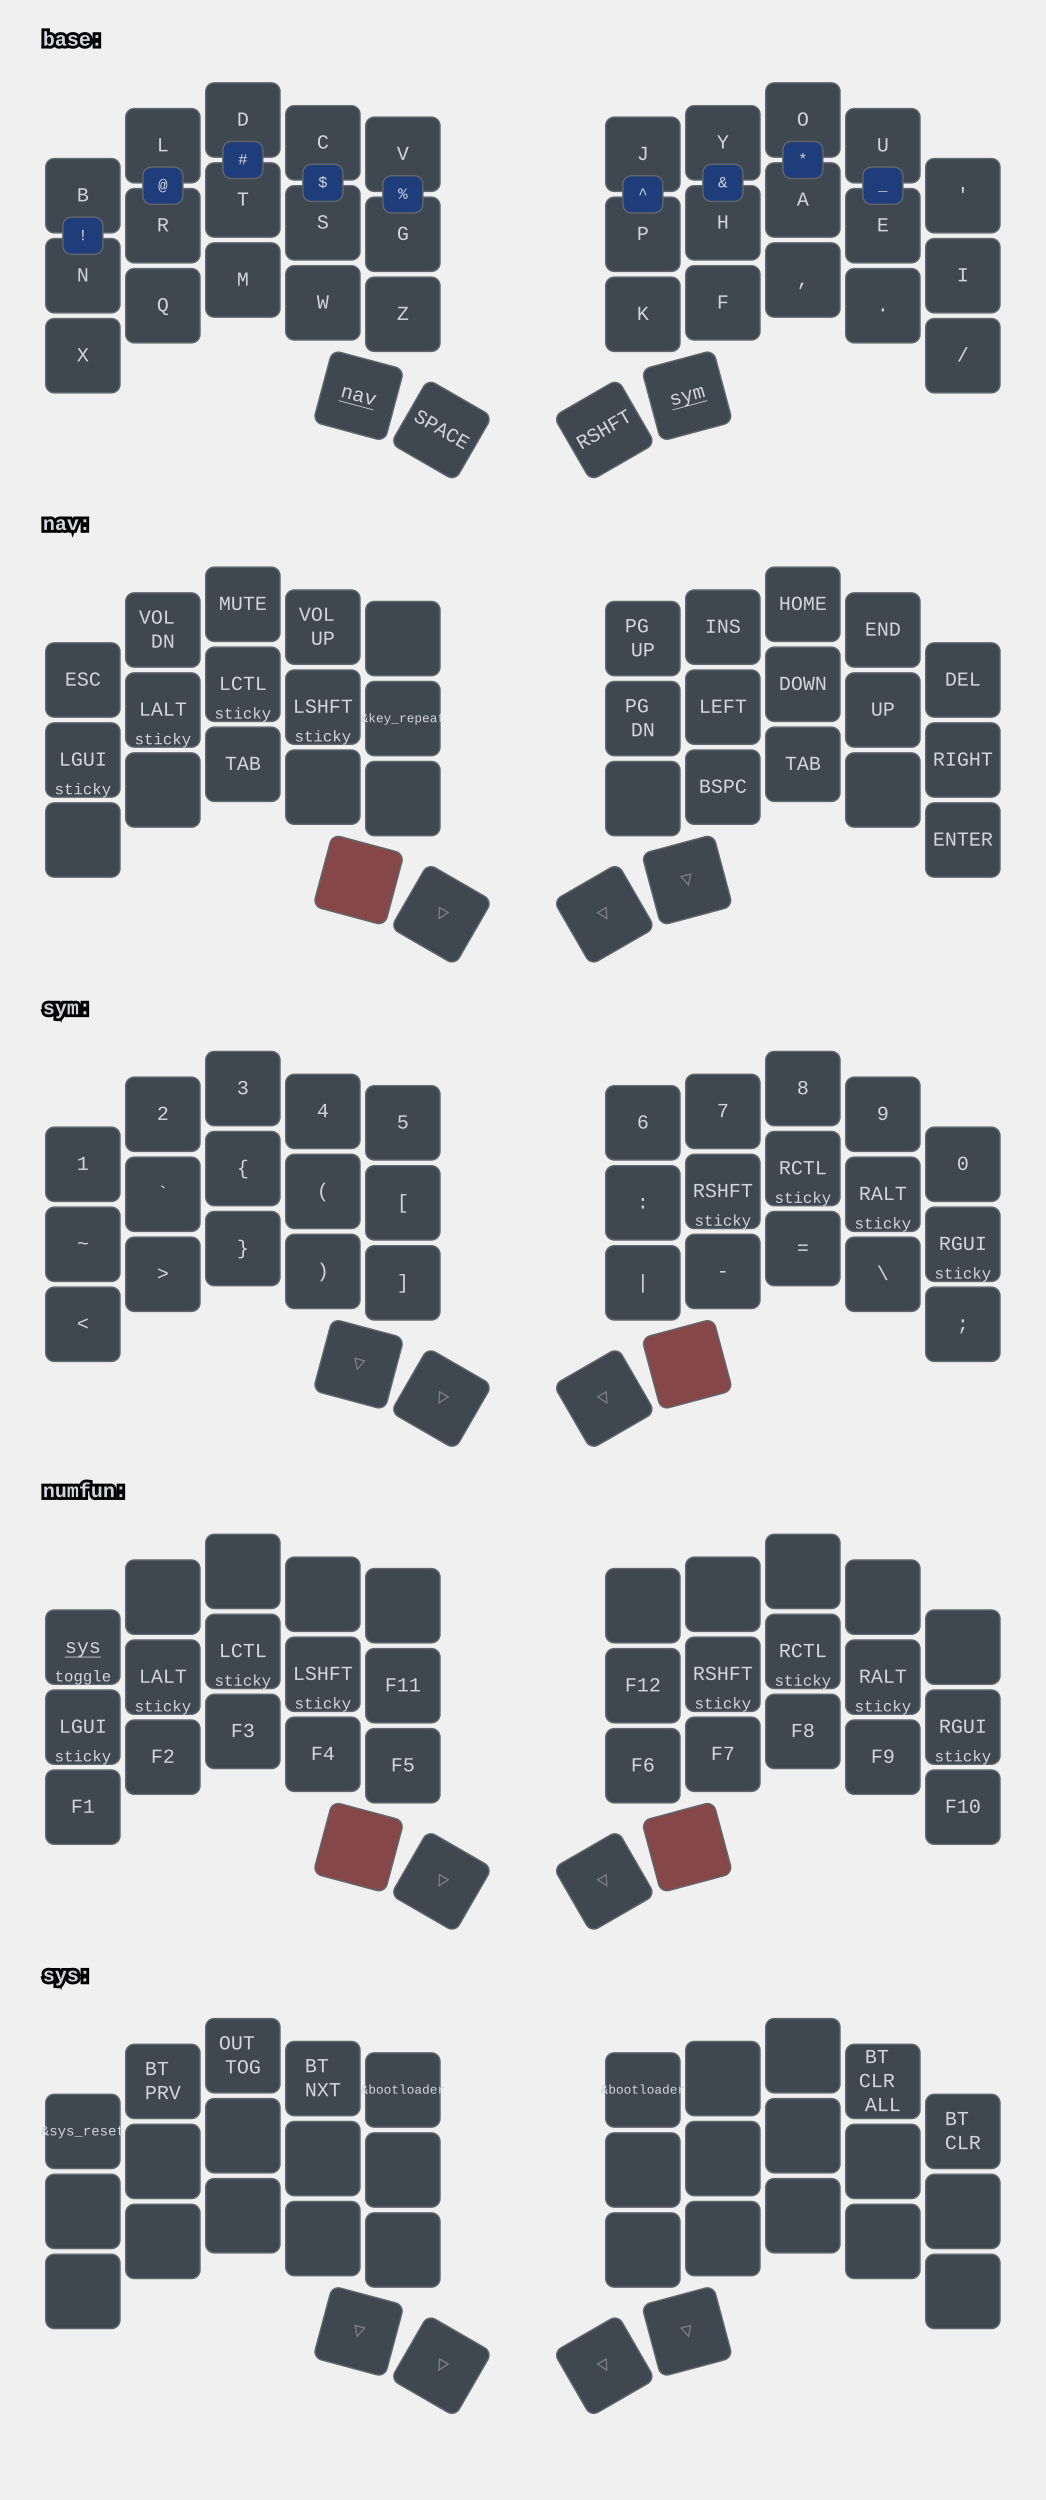
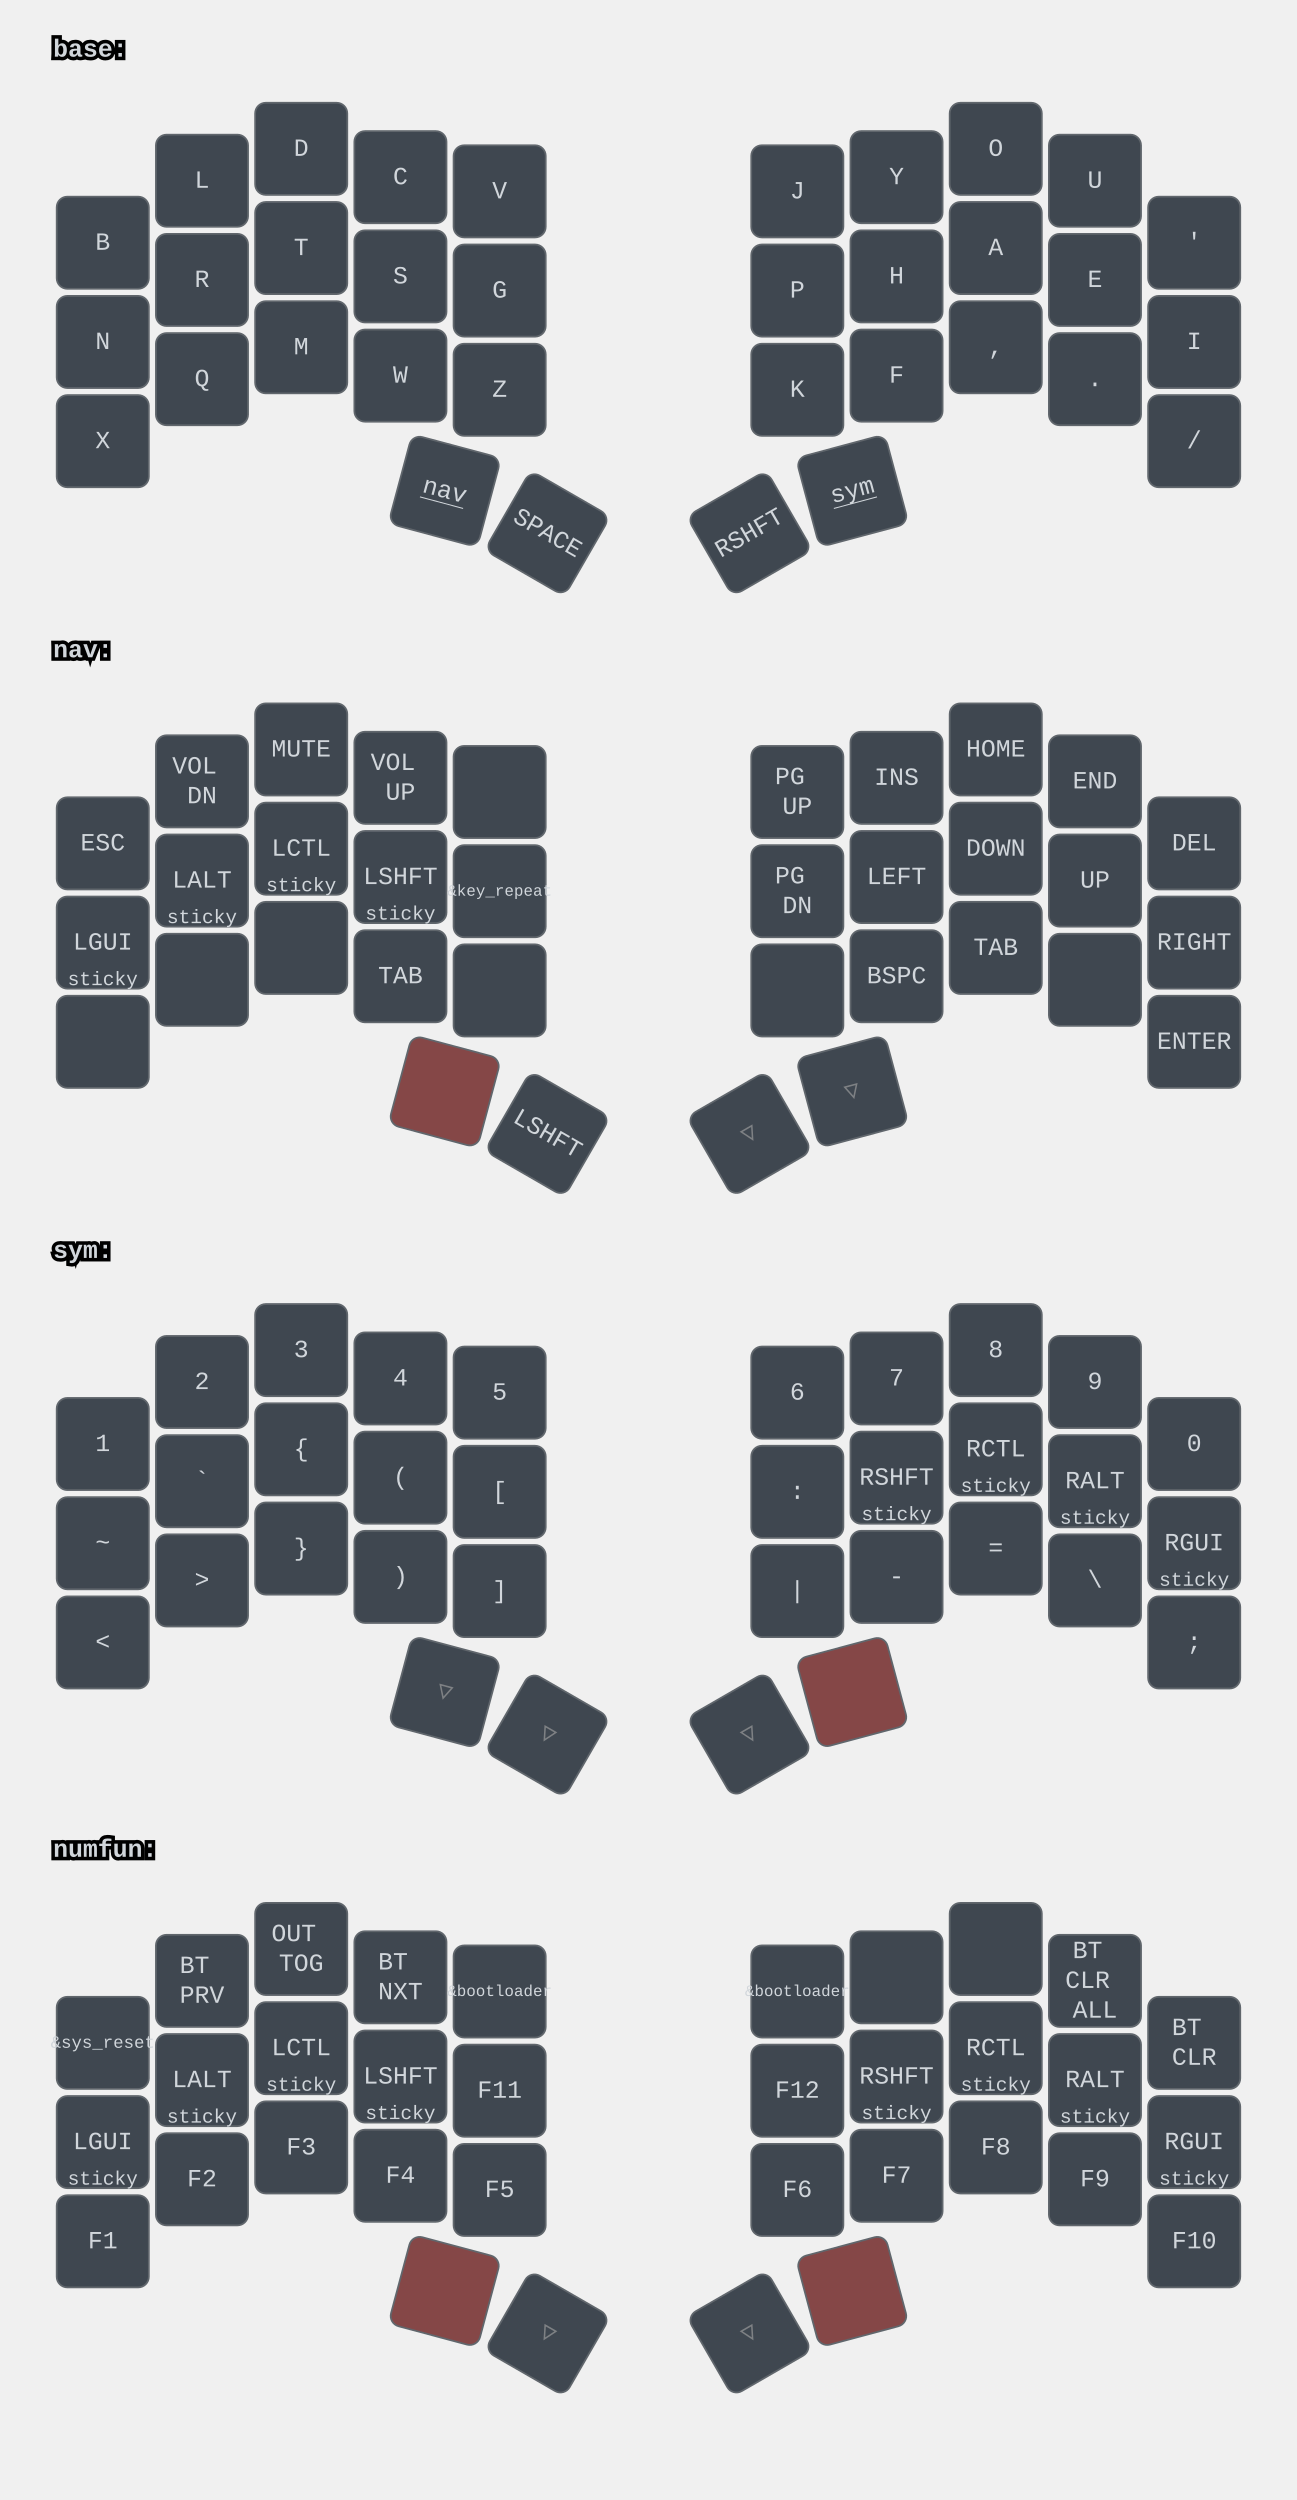
- <svg xmlns="http://www.w3.org/2000/svg" width="732" height="1750" viewBox="0 0 732 1750" class="keymap">
+ <svg xmlns="http://www.w3.org/2000/svg" width="732" height="1411" viewBox="0 0 732 1411" class="keymap">
  <style>/* inherit to force styles through use tags */
svg path {
    fill: inherit;
}

/* font and background color specifications */
svg.keymap {
    font-family: SFMono-Regular,Consolas,Liberation Mono,Menlo,monospace;
    font-size: 14px;
    font-kerning: normal;
    text-rendering: optimizeLegibility;
    fill: #24292e;
}

/* default key styling */
rect.key {
    fill: #f6f8fa;
}

rect.key, rect.combo {
    stroke: #c9cccf;
    stroke-width: 1;
}

/* default key side styling, only used is draw_key_sides is set */
rect.side {
    filter: brightness(90%);
}

/* color accent for combo boxes */
rect.combo, rect.combo-separate {
    fill: #cdf;
}

/* color accent for held keys */
rect.held, rect.combo.held {
    fill: #fdd;
}

/* color accent for ghost (optional) keys */
rect.ghost, rect.combo.ghost {
    stroke-dasharray: 4, 4;
    stroke-width: 2;
}

text {
    text-anchor: middle;
    dominant-baseline: middle;
}

/* styling for layer labels */
text.label {
    font-weight: bold;
    text-anchor: start;
    stroke: white;
    stroke-width: 4;
    paint-order: stroke;
}

/* styling for optional footer */
text.footer {
    text-anchor: end;
    dominant-baseline: auto;
    stroke: white;
    stroke-width: 4;
    paint-order: stroke;
}

/* styling for combo tap, and key non-tap label text */
text.combo, text.hold, text.shifted, text.left, text.right, text.tl, text.tr, text.bl, text.br {
    font-size: 11px;
}

text.hold, text.bl, text.br {
    text-anchor: middle;
    dominant-baseline: auto;
}

text.shifted, text.tl, text.tr {
    text-anchor: middle;
    dominant-baseline: hanging;
}

text.left, text.tl, text.bl {
    text-anchor: start;
}

text.right, text.tr, text.br {
    text-anchor: end;
}

text.layer-activator {
    text-decoration: underline;
}

/* styling for hold/shifted label text in combo box */
text.combo.hold, text.combo.shifted, text.combo.left, text.combo.right {
    font-size: 8px;
}

/* lighter symbol for transparent keys */
text.trans {
    fill: #7b7e81;
}

/* styling for combo dendrons */
path.combo {
    stroke-width: 1;
    stroke: gray;
    fill: none;
}

/* Start Tabler Icons Cleanup */
/* cannot use height/width with glyphs */
.icon-tabler &gt; path {
    fill: inherit;
    stroke: inherit;
    stroke-width: 2;
}
/* hide tabler's default box */
.icon-tabler &gt; path[stroke="none"][fill="none"] {
    visibility: hidden;
}
/* End Tabler Icons Cleanup */

svg.keymap { fill: #d1d6db; }
rect.key { fill: #3f4750; }
rect.key, rect.combo { stroke: #60666c; }
rect.combo, rect.combo-separate { fill: #1f3d7a; }
rect.held, rect.combo.held { fill: #854747; }
text.label, text.footer { stroke: black; }
text.trans { fill: #7e8184; }
path.combo { stroke: #7f7f7f; }
</style>
  <g transform="translate(30, 0)" class="layer-base">
    <text x="0" y="28" class="label" id="base">base:</text>
    <g transform="translate(0, 56)">
      <g transform="translate(28, 81)" class="key keypos-0">
        <rect rx="6" ry="6" x="-26" y="-26" width="52" height="52" class="key" />
        <text x="0" y="0" class="key tap">B</text>
      </g>
      <g transform="translate(84, 46)" class="key keypos-1">
        <rect rx="6" ry="6" x="-26" y="-26" width="52" height="52" class="key" />
        <text x="0" y="0" class="key tap">L</text>
      </g>
      <g transform="translate(140, 28)" class="key keypos-2">
        <rect rx="6" ry="6" x="-26" y="-26" width="52" height="52" class="key" />
        <text x="0" y="0" class="key tap">D</text>
      </g>
      <g transform="translate(196, 44)" class="key keypos-3">
        <rect rx="6" ry="6" x="-26" y="-26" width="52" height="52" class="key" />
        <text x="0" y="0" class="key tap">C</text>
      </g>
      <g transform="translate(252, 52)" class="key keypos-4">
        <rect rx="6" ry="6" x="-26" y="-26" width="52" height="52" class="key" />
        <text x="0" y="0" class="key tap">V</text>
      </g>
      <g transform="translate(420, 52)" class="key keypos-5">
        <rect rx="6" ry="6" x="-26" y="-26" width="52" height="52" class="key" />
        <text x="0" y="0" class="key tap">J</text>
      </g>
      <g transform="translate(476, 44)" class="key keypos-6">
        <rect rx="6" ry="6" x="-26" y="-26" width="52" height="52" class="key" />
        <text x="0" y="0" class="key tap">Y</text>
      </g>
      <g transform="translate(532, 28)" class="key keypos-7">
        <rect rx="6" ry="6" x="-26" y="-26" width="52" height="52" class="key" />
        <text x="0" y="0" class="key tap">O</text>
      </g>
      <g transform="translate(588, 46)" class="key keypos-8">
        <rect rx="6" ry="6" x="-26" y="-26" width="52" height="52" class="key" />
        <text x="0" y="0" class="key tap">U</text>
      </g>
      <g transform="translate(644, 81)" class="key keypos-9">
        <rect rx="6" ry="6" x="-26" y="-26" width="52" height="52" class="key" />
        <text x="0" y="0" class="key tap">'</text>
      </g>
      <g transform="translate(28, 137)" class="key keypos-10">
        <rect rx="6" ry="6" x="-26" y="-26" width="52" height="52" class="key" />
        <text x="0" y="0" class="key tap">N</text>
      </g>
      <g transform="translate(84, 102)" class="key keypos-11">
        <rect rx="6" ry="6" x="-26" y="-26" width="52" height="52" class="key" />
        <text x="0" y="0" class="key tap">R</text>
      </g>
      <g transform="translate(140, 84)" class="key keypos-12">
        <rect rx="6" ry="6" x="-26" y="-26" width="52" height="52" class="key" />
        <text x="0" y="0" class="key tap">T</text>
      </g>
      <g transform="translate(196, 100)" class="key keypos-13">
        <rect rx="6" ry="6" x="-26" y="-26" width="52" height="52" class="key" />
        <text x="0" y="0" class="key tap">S</text>
      </g>
      <g transform="translate(252, 108)" class="key keypos-14">
        <rect rx="6" ry="6" x="-26" y="-26" width="52" height="52" class="key" />
        <text x="0" y="0" class="key tap">G</text>
      </g>
      <g transform="translate(420, 108)" class="key keypos-15">
        <rect rx="6" ry="6" x="-26" y="-26" width="52" height="52" class="key" />
        <text x="0" y="0" class="key tap">P</text>
      </g>
      <g transform="translate(476, 100)" class="key keypos-16">
        <rect rx="6" ry="6" x="-26" y="-26" width="52" height="52" class="key" />
        <text x="0" y="0" class="key tap">H</text>
      </g>
      <g transform="translate(532, 84)" class="key keypos-17">
        <rect rx="6" ry="6" x="-26" y="-26" width="52" height="52" class="key" />
        <text x="0" y="0" class="key tap">A</text>
      </g>
      <g transform="translate(588, 102)" class="key keypos-18">
        <rect rx="6" ry="6" x="-26" y="-26" width="52" height="52" class="key" />
        <text x="0" y="0" class="key tap">E</text>
      </g>
      <g transform="translate(644, 137)" class="key keypos-19">
        <rect rx="6" ry="6" x="-26" y="-26" width="52" height="52" class="key" />
        <text x="0" y="0" class="key tap">I</text>
      </g>
      <g transform="translate(28, 193)" class="key keypos-20">
        <rect rx="6" ry="6" x="-26" y="-26" width="52" height="52" class="key" />
        <text x="0" y="0" class="key tap">X</text>
      </g>
      <g transform="translate(84, 158)" class="key keypos-21">
        <rect rx="6" ry="6" x="-26" y="-26" width="52" height="52" class="key" />
        <text x="0" y="0" class="key tap">Q</text>
      </g>
      <g transform="translate(140, 140)" class="key keypos-22">
        <rect rx="6" ry="6" x="-26" y="-26" width="52" height="52" class="key" />
        <text x="0" y="0" class="key tap">M</text>
      </g>
      <g transform="translate(196, 156)" class="key keypos-23">
        <rect rx="6" ry="6" x="-26" y="-26" width="52" height="52" class="key" />
        <text x="0" y="0" class="key tap">W</text>
      </g>
      <g transform="translate(252, 164)" class="key keypos-24">
        <rect rx="6" ry="6" x="-26" y="-26" width="52" height="52" class="key" />
        <text x="0" y="0" class="key tap">Z</text>
      </g>
      <g transform="translate(420, 164)" class="key keypos-25">
        <rect rx="6" ry="6" x="-26" y="-26" width="52" height="52" class="key" />
        <text x="0" y="0" class="key tap">K</text>
      </g>
      <g transform="translate(476, 156)" class="key keypos-26">
        <rect rx="6" ry="6" x="-26" y="-26" width="52" height="52" class="key" />
        <text x="0" y="0" class="key tap">F</text>
      </g>
      <g transform="translate(532, 140)" class="key keypos-27">
        <rect rx="6" ry="6" x="-26" y="-26" width="52" height="52" class="key" />
        <text x="0" y="0" class="key tap">,</text>
      </g>
      <g transform="translate(588, 158)" class="key keypos-28">
        <rect rx="6" ry="6" x="-26" y="-26" width="52" height="52" class="key" />
        <text x="0" y="0" class="key tap">.</text>
      </g>
      <g transform="translate(644, 193)" class="key keypos-29">
        <rect rx="6" ry="6" x="-26" y="-26" width="52" height="52" class="key" />
        <text x="0" y="0" class="key tap">/</text>
      </g>
      <g transform="translate(221, 221) rotate(15.0)" class="key keypos-30">
        <rect rx="6" ry="6" x="-26" y="-26" width="52" height="52" class="key" />
        <a href="#nav">
          <text x="0" y="0" class="key tap layer-activator">nav</text>
        </a>
      </g>
      <g transform="translate(279, 245) rotate(30.0)" class="key keypos-31">
        <rect rx="6" ry="6" x="-26" y="-26" width="52" height="52" class="key" />
        <text x="0" y="0" class="key tap">SPACE</text>
      </g>
      <g transform="translate(393, 245) rotate(-30.0)" class="key keypos-32">
        <rect rx="6" ry="6" x="-26" y="-26" width="52" height="52" class="key" />
        <text x="0" y="0" class="key tap">RSHFT</text>
      </g>
      <g transform="translate(451, 221) rotate(-15.0)" class="key keypos-33">
        <rect rx="6" ry="6" x="-26" y="-26" width="52" height="52" class="key" />
        <a href="#sym">
          <text x="0" y="0" class="key tap layer-activator">sym</text>
        </a>
      </g>
-       <g class="combo combopos-0">
-         <rect rx="6" ry="6" x="14" y="96" width="28" height="26" class="combo" />
-         <text x="28" y="109" class="combo tap">!</text>
-       </g>
-       <g class="combo combopos-1">
-         <rect rx="6" ry="6" x="70" y="61" width="28" height="26" class="combo" />
-         <text x="84" y="74" class="combo tap">@</text>
-       </g>
-       <g class="combo combopos-2">
-         <rect rx="6" ry="6" x="126" y="43" width="28" height="26" class="combo" />
-         <text x="140" y="56" class="combo tap">#</text>
-       </g>
-       <g class="combo combopos-3">
-         <rect rx="6" ry="6" x="182" y="59" width="28" height="26" class="combo" />
-         <text x="196" y="72" class="combo tap">$</text>
-       </g>
-       <g class="combo combopos-4">
-         <rect rx="6" ry="6" x="238" y="67" width="28" height="26" class="combo" />
-         <text x="252" y="80" class="combo tap">%</text>
-       </g>
-       <g class="combo combopos-5">
-         <rect rx="6" ry="6" x="406" y="67" width="28" height="26" class="combo" />
-         <text x="420" y="80" class="combo tap">^</text>
-       </g>
-       <g class="combo combopos-6">
-         <rect rx="6" ry="6" x="462" y="59" width="28" height="26" class="combo" />
-         <text x="476" y="72" class="combo tap">&amp;</text>
-       </g>
-       <g class="combo combopos-7">
-         <rect rx="6" ry="6" x="518" y="43" width="28" height="26" class="combo" />
-         <text x="532" y="56" class="combo tap">*</text>
-       </g>
-       <g class="combo combopos-8">
-         <rect rx="6" ry="6" x="574" y="61" width="28" height="26" class="combo" />
-         <text x="588" y="74" class="combo tap">_</text>
-       </g>
    </g>
  </g>
  <g transform="translate(30, 339)" class="layer-nav">
    <text x="0" y="28" class="label" id="nav">nav:</text>
    <g transform="translate(0, 56)">
      <g transform="translate(28, 81)" class="key keypos-0">
        <rect rx="6" ry="6" x="-26" y="-26" width="52" height="52" class="key" />
        <text x="0" y="0" class="key tap">ESC</text>
      </g>
      <g transform="translate(84, 46)" class="key keypos-1">
        <rect rx="6" ry="6" x="-26" y="-26" width="52" height="52" class="key" />
        <text x="0" y="0" class="key tap">
          <tspan x="0" dy="-0.6em">VOL</tspan>
          <tspan x="0" dy="1.2em">DN</tspan>
        </text>
      </g>
      <g transform="translate(140, 28)" class="key keypos-2">
        <rect rx="6" ry="6" x="-26" y="-26" width="52" height="52" class="key" />
        <text x="0" y="0" class="key tap">MUTE</text>
      </g>
      <g transform="translate(196, 44)" class="key keypos-3">
        <rect rx="6" ry="6" x="-26" y="-26" width="52" height="52" class="key" />
        <text x="0" y="0" class="key tap">
          <tspan x="0" dy="-0.6em">VOL</tspan>
          <tspan x="0" dy="1.2em">UP</tspan>
        </text>
      </g>
      <g transform="translate(252, 52)" class="key keypos-4">
        <rect rx="6" ry="6" x="-26" y="-26" width="52" height="52" class="key" />
      </g>
      <g transform="translate(420, 52)" class="key keypos-5">
        <rect rx="6" ry="6" x="-26" y="-26" width="52" height="52" class="key" />
        <text x="0" y="0" class="key tap">
          <tspan x="0" dy="-0.6em">PG</tspan>
          <tspan x="0" dy="1.2em">UP</tspan>
        </text>
      </g>
      <g transform="translate(476, 44)" class="key keypos-6">
        <rect rx="6" ry="6" x="-26" y="-26" width="52" height="52" class="key" />
        <text x="0" y="0" class="key tap">INS</text>
      </g>
      <g transform="translate(532, 28)" class="key keypos-7">
        <rect rx="6" ry="6" x="-26" y="-26" width="52" height="52" class="key" />
        <text x="0" y="0" class="key tap">HOME</text>
      </g>
      <g transform="translate(588, 46)" class="key keypos-8">
        <rect rx="6" ry="6" x="-26" y="-26" width="52" height="52" class="key" />
        <text x="0" y="0" class="key tap">END</text>
      </g>
      <g transform="translate(644, 81)" class="key keypos-9">
        <rect rx="6" ry="6" x="-26" y="-26" width="52" height="52" class="key" />
        <text x="0" y="0" class="key tap">DEL</text>
      </g>
      <g transform="translate(28, 137)" class="key keypos-10">
        <rect rx="6" ry="6" x="-26" y="-26" width="52" height="52" class="key" />
        <text x="0" y="0" class="key tap">LGUI</text>
        <text x="0" y="24" class="key hold">sticky</text>
      </g>
      <g transform="translate(84, 102)" class="key keypos-11">
        <rect rx="6" ry="6" x="-26" y="-26" width="52" height="52" class="key" />
        <text x="0" y="0" class="key tap">LALT</text>
        <text x="0" y="24" class="key hold">sticky</text>
      </g>
      <g transform="translate(140, 84)" class="key keypos-12">
        <rect rx="6" ry="6" x="-26" y="-26" width="52" height="52" class="key" />
        <text x="0" y="0" class="key tap">LCTL</text>
        <text x="0" y="24" class="key hold">sticky</text>
      </g>
      <g transform="translate(196, 100)" class="key keypos-13">
        <rect rx="6" ry="6" x="-26" y="-26" width="52" height="52" class="key" />
        <text x="0" y="0" class="key tap">LSHFT</text>
        <text x="0" y="24" class="key hold">sticky</text>
      </g>
      <g transform="translate(252, 108)" class="key keypos-14">
        <rect rx="6" ry="6" x="-26" y="-26" width="52" height="52" class="key" />
        <text x="0" y="0" class="key tap">
          <tspan style="font-size: 64%">&amp;key_repeat</tspan>
        </text>
      </g>
      <g transform="translate(420, 108)" class="key keypos-15">
        <rect rx="6" ry="6" x="-26" y="-26" width="52" height="52" class="key" />
        <text x="0" y="0" class="key tap">
          <tspan x="0" dy="-0.6em">PG</tspan>
          <tspan x="0" dy="1.2em">DN</tspan>
        </text>
      </g>
      <g transform="translate(476, 100)" class="key keypos-16">
        <rect rx="6" ry="6" x="-26" y="-26" width="52" height="52" class="key" />
        <text x="0" y="0" class="key tap">LEFT</text>
      </g>
      <g transform="translate(532, 84)" class="key keypos-17">
        <rect rx="6" ry="6" x="-26" y="-26" width="52" height="52" class="key" />
        <text x="0" y="0" class="key tap">DOWN</text>
      </g>
      <g transform="translate(588, 102)" class="key keypos-18">
        <rect rx="6" ry="6" x="-26" y="-26" width="52" height="52" class="key" />
        <text x="0" y="0" class="key tap">UP</text>
      </g>
      <g transform="translate(644, 137)" class="key keypos-19">
        <rect rx="6" ry="6" x="-26" y="-26" width="52" height="52" class="key" />
        <text x="0" y="0" class="key tap">RIGHT</text>
      </g>
      <g transform="translate(28, 193)" class="key keypos-20">
        <rect rx="6" ry="6" x="-26" y="-26" width="52" height="52" class="key" />
      </g>
      <g transform="translate(84, 158)" class="key keypos-21">
        <rect rx="6" ry="6" x="-26" y="-26" width="52" height="52" class="key" />
      </g>
      <g transform="translate(140, 140)" class="key keypos-22">
        <rect rx="6" ry="6" x="-26" y="-26" width="52" height="52" class="key" />
+       </g>
+       <g transform="translate(196, 156)" class="key keypos-23">
+         <rect rx="6" ry="6" x="-26" y="-26" width="52" height="52" class="key" />
        <text x="0" y="0" class="key tap">TAB</text>
-       </g>
-       <g transform="translate(196, 156)" class="key keypos-23">
-         <rect rx="6" ry="6" x="-26" y="-26" width="52" height="52" class="key" />
      </g>
      <g transform="translate(252, 164)" class="key keypos-24">
        <rect rx="6" ry="6" x="-26" y="-26" width="52" height="52" class="key" />
      </g>
      <g transform="translate(420, 164)" class="key keypos-25">
        <rect rx="6" ry="6" x="-26" y="-26" width="52" height="52" class="key" />
      </g>
      <g transform="translate(476, 156)" class="key keypos-26">
        <rect rx="6" ry="6" x="-26" y="-26" width="52" height="52" class="key" />
        <text x="0" y="0" class="key tap">BSPC</text>
      </g>
      <g transform="translate(532, 140)" class="key keypos-27">
        <rect rx="6" ry="6" x="-26" y="-26" width="52" height="52" class="key" />
        <text x="0" y="0" class="key tap">TAB</text>
      </g>
      <g transform="translate(588, 158)" class="key keypos-28">
        <rect rx="6" ry="6" x="-26" y="-26" width="52" height="52" class="key" />
      </g>
      <g transform="translate(644, 193)" class="key keypos-29">
        <rect rx="6" ry="6" x="-26" y="-26" width="52" height="52" class="key" />
        <text x="0" y="0" class="key tap">ENTER</text>
      </g>
      <g transform="translate(221, 221) rotate(15.0)" class="key held keypos-30">
        <rect rx="6" ry="6" x="-26" y="-26" width="52" height="52" class="key held" />
      </g>
-       <g transform="translate(279, 245) rotate(30.0)" class="key trans keypos-31">
-         <rect rx="6" ry="6" x="-26" y="-26" width="52" height="52" class="key trans" />
-         <text x="0" y="0" class="key trans tap">▽</text>
+       <g transform="translate(279, 245) rotate(30.0)" class="key keypos-31">
+         <rect rx="6" ry="6" x="-26" y="-26" width="52" height="52" class="key" />
+         <text x="0" y="0" class="key tap">LSHFT</text>
      </g>
      <g transform="translate(393, 245) rotate(-30.0)" class="key trans keypos-32">
        <rect rx="6" ry="6" x="-26" y="-26" width="52" height="52" class="key trans" />
        <text x="0" y="0" class="key trans tap">▽</text>
      </g>
      <g transform="translate(451, 221) rotate(-15.0)" class="key trans keypos-33">
        <rect rx="6" ry="6" x="-26" y="-26" width="52" height="52" class="key trans" />
        <text x="0" y="0" class="key trans tap">▽</text>
      </g>
    </g>
  </g>
  <g transform="translate(30, 678)" class="layer-sym">
    <text x="0" y="28" class="label" id="sym">sym:</text>
    <g transform="translate(0, 56)">
      <g transform="translate(28, 81)" class="key keypos-0">
        <rect rx="6" ry="6" x="-26" y="-26" width="52" height="52" class="key" />
        <text x="0" y="0" class="key tap">1</text>
      </g>
      <g transform="translate(84, 46)" class="key keypos-1">
        <rect rx="6" ry="6" x="-26" y="-26" width="52" height="52" class="key" />
        <text x="0" y="0" class="key tap">2</text>
      </g>
      <g transform="translate(140, 28)" class="key keypos-2">
        <rect rx="6" ry="6" x="-26" y="-26" width="52" height="52" class="key" />
        <text x="0" y="0" class="key tap">3</text>
      </g>
      <g transform="translate(196, 44)" class="key keypos-3">
        <rect rx="6" ry="6" x="-26" y="-26" width="52" height="52" class="key" />
        <text x="0" y="0" class="key tap">4</text>
      </g>
      <g transform="translate(252, 52)" class="key keypos-4">
        <rect rx="6" ry="6" x="-26" y="-26" width="52" height="52" class="key" />
        <text x="0" y="0" class="key tap">5</text>
      </g>
      <g transform="translate(420, 52)" class="key keypos-5">
        <rect rx="6" ry="6" x="-26" y="-26" width="52" height="52" class="key" />
        <text x="0" y="0" class="key tap">6</text>
      </g>
      <g transform="translate(476, 44)" class="key keypos-6">
        <rect rx="6" ry="6" x="-26" y="-26" width="52" height="52" class="key" />
        <text x="0" y="0" class="key tap">7</text>
      </g>
      <g transform="translate(532, 28)" class="key keypos-7">
        <rect rx="6" ry="6" x="-26" y="-26" width="52" height="52" class="key" />
        <text x="0" y="0" class="key tap">8</text>
      </g>
      <g transform="translate(588, 46)" class="key keypos-8">
        <rect rx="6" ry="6" x="-26" y="-26" width="52" height="52" class="key" />
        <text x="0" y="0" class="key tap">9</text>
      </g>
      <g transform="translate(644, 81)" class="key keypos-9">
        <rect rx="6" ry="6" x="-26" y="-26" width="52" height="52" class="key" />
        <text x="0" y="0" class="key tap">0</text>
      </g>
      <g transform="translate(28, 137)" class="key keypos-10">
        <rect rx="6" ry="6" x="-26" y="-26" width="52" height="52" class="key" />
        <text x="0" y="0" class="key tap">~</text>
      </g>
      <g transform="translate(84, 102)" class="key keypos-11">
        <rect rx="6" ry="6" x="-26" y="-26" width="52" height="52" class="key" />
        <text x="0" y="0" class="key tap">`</text>
      </g>
      <g transform="translate(140, 84)" class="key keypos-12">
        <rect rx="6" ry="6" x="-26" y="-26" width="52" height="52" class="key" />
        <text x="0" y="0" class="key tap">{</text>
      </g>
      <g transform="translate(196, 100)" class="key keypos-13">
        <rect rx="6" ry="6" x="-26" y="-26" width="52" height="52" class="key" />
        <text x="0" y="0" class="key tap">(</text>
      </g>
      <g transform="translate(252, 108)" class="key keypos-14">
        <rect rx="6" ry="6" x="-26" y="-26" width="52" height="52" class="key" />
        <text x="0" y="0" class="key tap">[</text>
      </g>
      <g transform="translate(420, 108)" class="key keypos-15">
        <rect rx="6" ry="6" x="-26" y="-26" width="52" height="52" class="key" />
        <text x="0" y="0" class="key tap">:</text>
      </g>
      <g transform="translate(476, 100)" class="key keypos-16">
        <rect rx="6" ry="6" x="-26" y="-26" width="52" height="52" class="key" />
        <text x="0" y="0" class="key tap">RSHFT</text>
        <text x="0" y="24" class="key hold">sticky</text>
      </g>
      <g transform="translate(532, 84)" class="key keypos-17">
        <rect rx="6" ry="6" x="-26" y="-26" width="52" height="52" class="key" />
        <text x="0" y="0" class="key tap">RCTL</text>
        <text x="0" y="24" class="key hold">sticky</text>
      </g>
      <g transform="translate(588, 102)" class="key keypos-18">
        <rect rx="6" ry="6" x="-26" y="-26" width="52" height="52" class="key" />
        <text x="0" y="0" class="key tap">RALT</text>
        <text x="0" y="24" class="key hold">sticky</text>
      </g>
      <g transform="translate(644, 137)" class="key keypos-19">
        <rect rx="6" ry="6" x="-26" y="-26" width="52" height="52" class="key" />
        <text x="0" y="0" class="key tap">RGUI</text>
        <text x="0" y="24" class="key hold">sticky</text>
      </g>
      <g transform="translate(28, 193)" class="key keypos-20">
        <rect rx="6" ry="6" x="-26" y="-26" width="52" height="52" class="key" />
        <text x="0" y="0" class="key tap">&lt;</text>
      </g>
      <g transform="translate(84, 158)" class="key keypos-21">
        <rect rx="6" ry="6" x="-26" y="-26" width="52" height="52" class="key" />
        <text x="0" y="0" class="key tap">&gt;</text>
      </g>
      <g transform="translate(140, 140)" class="key keypos-22">
        <rect rx="6" ry="6" x="-26" y="-26" width="52" height="52" class="key" />
        <text x="0" y="0" class="key tap">}</text>
      </g>
      <g transform="translate(196, 156)" class="key keypos-23">
        <rect rx="6" ry="6" x="-26" y="-26" width="52" height="52" class="key" />
        <text x="0" y="0" class="key tap">)</text>
      </g>
      <g transform="translate(252, 164)" class="key keypos-24">
        <rect rx="6" ry="6" x="-26" y="-26" width="52" height="52" class="key" />
        <text x="0" y="0" class="key tap">]</text>
      </g>
      <g transform="translate(420, 164)" class="key keypos-25">
        <rect rx="6" ry="6" x="-26" y="-26" width="52" height="52" class="key" />
        <text x="0" y="0" class="key tap">|</text>
      </g>
      <g transform="translate(476, 156)" class="key keypos-26">
        <rect rx="6" ry="6" x="-26" y="-26" width="52" height="52" class="key" />
        <text x="0" y="0" class="key tap">-</text>
      </g>
      <g transform="translate(532, 140)" class="key keypos-27">
        <rect rx="6" ry="6" x="-26" y="-26" width="52" height="52" class="key" />
        <text x="0" y="0" class="key tap">=</text>
      </g>
      <g transform="translate(588, 158)" class="key keypos-28">
        <rect rx="6" ry="6" x="-26" y="-26" width="52" height="52" class="key" />
        <text x="0" y="0" class="key tap">\</text>
      </g>
      <g transform="translate(644, 193)" class="key keypos-29">
        <rect rx="6" ry="6" x="-26" y="-26" width="52" height="52" class="key" />
        <text x="0" y="0" class="key tap">;</text>
      </g>
      <g transform="translate(221, 221) rotate(15.0)" class="key trans keypos-30">
        <rect rx="6" ry="6" x="-26" y="-26" width="52" height="52" class="key trans" />
        <text x="0" y="0" class="key trans tap">▽</text>
      </g>
      <g transform="translate(279, 245) rotate(30.0)" class="key trans keypos-31">
        <rect rx="6" ry="6" x="-26" y="-26" width="52" height="52" class="key trans" />
        <text x="0" y="0" class="key trans tap">▽</text>
      </g>
      <g transform="translate(393, 245) rotate(-30.0)" class="key trans keypos-32">
        <rect rx="6" ry="6" x="-26" y="-26" width="52" height="52" class="key trans" />
        <text x="0" y="0" class="key trans tap">▽</text>
      </g>
      <g transform="translate(451, 221) rotate(-15.0)" class="key held keypos-33">
        <rect rx="6" ry="6" x="-26" y="-26" width="52" height="52" class="key held" />
      </g>
    </g>
  </g>
  <g transform="translate(30, 1016)" class="layer-numfun">
    <text x="0" y="28" class="label" id="numfun">numfun:</text>
    <g transform="translate(0, 56)">
      <g transform="translate(28, 81)" class="key keypos-0">
        <rect rx="6" ry="6" x="-26" y="-26" width="52" height="52" class="key" />
-         <a href="#sys">
-           <text x="0" y="0" class="key tap layer-activator">sys</text>
-         </a>
-         <text x="0" y="24" class="key hold">toggle</text>
+         <text x="0" y="0" class="key tap">
+           <tspan style="font-size: 70%">&amp;sys_reset</tspan>
+         </text>
      </g>
      <g transform="translate(84, 46)" class="key keypos-1">
        <rect rx="6" ry="6" x="-26" y="-26" width="52" height="52" class="key" />
+         <text x="0" y="0" class="key tap">
+           <tspan x="0" dy="-0.6em">BT</tspan>
+           <tspan x="0" dy="1.2em">PRV</tspan>
+         </text>
      </g>
      <g transform="translate(140, 28)" class="key keypos-2">
        <rect rx="6" ry="6" x="-26" y="-26" width="52" height="52" class="key" />
+         <text x="0" y="0" class="key tap">
+           <tspan x="0" dy="-0.6em">OUT</tspan>
+           <tspan x="0" dy="1.2em">TOG</tspan>
+         </text>
      </g>
      <g transform="translate(196, 44)" class="key keypos-3">
        <rect rx="6" ry="6" x="-26" y="-26" width="52" height="52" class="key" />
+         <text x="0" y="0" class="key tap">
+           <tspan x="0" dy="-0.6em">BT</tspan>
+           <tspan x="0" dy="1.2em">NXT</tspan>
+         </text>
      </g>
      <g transform="translate(252, 52)" class="key keypos-4">
        <rect rx="6" ry="6" x="-26" y="-26" width="52" height="52" class="key" />
+         <text x="0" y="0" class="key tap">
+           <tspan style="font-size: 64%">&amp;bootloader</tspan>
+         </text>
      </g>
      <g transform="translate(420, 52)" class="key keypos-5">
        <rect rx="6" ry="6" x="-26" y="-26" width="52" height="52" class="key" />
+         <text x="0" y="0" class="key tap">
+           <tspan style="font-size: 64%">&amp;bootloader</tspan>
+         </text>
      </g>
      <g transform="translate(476, 44)" class="key keypos-6">
        <rect rx="6" ry="6" x="-26" y="-26" width="52" height="52" class="key" />
      </g>
      <g transform="translate(532, 28)" class="key keypos-7">
        <rect rx="6" ry="6" x="-26" y="-26" width="52" height="52" class="key" />
      </g>
      <g transform="translate(588, 46)" class="key keypos-8">
        <rect rx="6" ry="6" x="-26" y="-26" width="52" height="52" class="key" />
+         <text x="0" y="0" class="key tap">
+           <tspan x="0" dy="-1.2em">BT</tspan>
+           <tspan x="0" dy="1.2em">CLR</tspan>
+           <tspan x="0" dy="1.2em">ALL</tspan>
+         </text>
      </g>
      <g transform="translate(644, 81)" class="key keypos-9">
        <rect rx="6" ry="6" x="-26" y="-26" width="52" height="52" class="key" />
+         <text x="0" y="0" class="key tap">
+           <tspan x="0" dy="-0.6em">BT</tspan>
+           <tspan x="0" dy="1.2em">CLR</tspan>
+         </text>
      </g>
      <g transform="translate(28, 137)" class="key keypos-10">
        <rect rx="6" ry="6" x="-26" y="-26" width="52" height="52" class="key" />
        <text x="0" y="0" class="key tap">LGUI</text>
        <text x="0" y="24" class="key hold">sticky</text>
      </g>
      <g transform="translate(84, 102)" class="key keypos-11">
        <rect rx="6" ry="6" x="-26" y="-26" width="52" height="52" class="key" />
        <text x="0" y="0" class="key tap">LALT</text>
        <text x="0" y="24" class="key hold">sticky</text>
      </g>
      <g transform="translate(140, 84)" class="key keypos-12">
        <rect rx="6" ry="6" x="-26" y="-26" width="52" height="52" class="key" />
        <text x="0" y="0" class="key tap">LCTL</text>
        <text x="0" y="24" class="key hold">sticky</text>
      </g>
      <g transform="translate(196, 100)" class="key keypos-13">
        <rect rx="6" ry="6" x="-26" y="-26" width="52" height="52" class="key" />
        <text x="0" y="0" class="key tap">LSHFT</text>
        <text x="0" y="24" class="key hold">sticky</text>
      </g>
      <g transform="translate(252, 108)" class="key keypos-14">
        <rect rx="6" ry="6" x="-26" y="-26" width="52" height="52" class="key" />
        <text x="0" y="0" class="key tap">F11</text>
      </g>
      <g transform="translate(420, 108)" class="key keypos-15">
        <rect rx="6" ry="6" x="-26" y="-26" width="52" height="52" class="key" />
        <text x="0" y="0" class="key tap">F12</text>
      </g>
      <g transform="translate(476, 100)" class="key keypos-16">
        <rect rx="6" ry="6" x="-26" y="-26" width="52" height="52" class="key" />
        <text x="0" y="0" class="key tap">RSHFT</text>
        <text x="0" y="24" class="key hold">sticky</text>
      </g>
      <g transform="translate(532, 84)" class="key keypos-17">
        <rect rx="6" ry="6" x="-26" y="-26" width="52" height="52" class="key" />
        <text x="0" y="0" class="key tap">RCTL</text>
        <text x="0" y="24" class="key hold">sticky</text>
      </g>
      <g transform="translate(588, 102)" class="key keypos-18">
        <rect rx="6" ry="6" x="-26" y="-26" width="52" height="52" class="key" />
        <text x="0" y="0" class="key tap">RALT</text>
        <text x="0" y="24" class="key hold">sticky</text>
      </g>
      <g transform="translate(644, 137)" class="key keypos-19">
        <rect rx="6" ry="6" x="-26" y="-26" width="52" height="52" class="key" />
        <text x="0" y="0" class="key tap">RGUI</text>
        <text x="0" y="24" class="key hold">sticky</text>
      </g>
      <g transform="translate(28, 193)" class="key keypos-20">
        <rect rx="6" ry="6" x="-26" y="-26" width="52" height="52" class="key" />
        <text x="0" y="0" class="key tap">F1</text>
      </g>
      <g transform="translate(84, 158)" class="key keypos-21">
        <rect rx="6" ry="6" x="-26" y="-26" width="52" height="52" class="key" />
        <text x="0" y="0" class="key tap">F2</text>
      </g>
      <g transform="translate(140, 140)" class="key keypos-22">
        <rect rx="6" ry="6" x="-26" y="-26" width="52" height="52" class="key" />
        <text x="0" y="0" class="key tap">F3</text>
      </g>
      <g transform="translate(196, 156)" class="key keypos-23">
        <rect rx="6" ry="6" x="-26" y="-26" width="52" height="52" class="key" />
        <text x="0" y="0" class="key tap">F4</text>
      </g>
      <g transform="translate(252, 164)" class="key keypos-24">
        <rect rx="6" ry="6" x="-26" y="-26" width="52" height="52" class="key" />
        <text x="0" y="0" class="key tap">F5</text>
      </g>
      <g transform="translate(420, 164)" class="key keypos-25">
        <rect rx="6" ry="6" x="-26" y="-26" width="52" height="52" class="key" />
        <text x="0" y="0" class="key tap">F6</text>
      </g>
      <g transform="translate(476, 156)" class="key keypos-26">
        <rect rx="6" ry="6" x="-26" y="-26" width="52" height="52" class="key" />
        <text x="0" y="0" class="key tap">F7</text>
      </g>
      <g transform="translate(532, 140)" class="key keypos-27">
        <rect rx="6" ry="6" x="-26" y="-26" width="52" height="52" class="key" />
        <text x="0" y="0" class="key tap">F8</text>
      </g>
      <g transform="translate(588, 158)" class="key keypos-28">
        <rect rx="6" ry="6" x="-26" y="-26" width="52" height="52" class="key" />
        <text x="0" y="0" class="key tap">F9</text>
      </g>
      <g transform="translate(644, 193)" class="key keypos-29">
        <rect rx="6" ry="6" x="-26" y="-26" width="52" height="52" class="key" />
        <text x="0" y="0" class="key tap">F10</text>
      </g>
      <g transform="translate(221, 221) rotate(15.0)" class="key held keypos-30">
        <rect rx="6" ry="6" x="-26" y="-26" width="52" height="52" class="key held" />
      </g>
      <g transform="translate(279, 245) rotate(30.0)" class="key trans keypos-31">
        <rect rx="6" ry="6" x="-26" y="-26" width="52" height="52" class="key trans" />
        <text x="0" y="0" class="key trans tap">▽</text>
      </g>
      <g transform="translate(393, 245) rotate(-30.0)" class="key trans keypos-32">
        <rect rx="6" ry="6" x="-26" y="-26" width="52" height="52" class="key trans" />
        <text x="0" y="0" class="key trans tap">▽</text>
      </g>
      <g transform="translate(451, 221) rotate(-15.0)" class="key held keypos-33">
        <rect rx="6" ry="6" x="-26" y="-26" width="52" height="52" class="key held" />
      </g>
    </g>
  </g>
-   <g transform="translate(30, 1355)" class="layer-sys">
-     <text x="0" y="28" class="label" id="sys">sys:</text>
-     <g transform="translate(0, 56)">
-       <g transform="translate(28, 81)" class="key keypos-0">
-         <rect rx="6" ry="6" x="-26" y="-26" width="52" height="52" class="key" />
-         <text x="0" y="0" class="key tap">
-           <tspan style="font-size: 70%">&amp;sys_reset</tspan>
-         </text>
-       </g>
-       <g transform="translate(84, 46)" class="key keypos-1">
-         <rect rx="6" ry="6" x="-26" y="-26" width="52" height="52" class="key" />
-         <text x="0" y="0" class="key tap">
-           <tspan x="0" dy="-0.6em">BT</tspan>
-           <tspan x="0" dy="1.2em">PRV</tspan>
-         </text>
-       </g>
-       <g transform="translate(140, 28)" class="key keypos-2">
-         <rect rx="6" ry="6" x="-26" y="-26" width="52" height="52" class="key" />
-         <text x="0" y="0" class="key tap">
-           <tspan x="0" dy="-0.6em">OUT</tspan>
-           <tspan x="0" dy="1.2em">TOG</tspan>
-         </text>
-       </g>
-       <g transform="translate(196, 44)" class="key keypos-3">
-         <rect rx="6" ry="6" x="-26" y="-26" width="52" height="52" class="key" />
-         <text x="0" y="0" class="key tap">
-           <tspan x="0" dy="-0.6em">BT</tspan>
-           <tspan x="0" dy="1.2em">NXT</tspan>
-         </text>
-       </g>
-       <g transform="translate(252, 52)" class="key keypos-4">
-         <rect rx="6" ry="6" x="-26" y="-26" width="52" height="52" class="key" />
-         <text x="0" y="0" class="key tap">
-           <tspan style="font-size: 64%">&amp;bootloader</tspan>
-         </text>
-       </g>
-       <g transform="translate(420, 52)" class="key keypos-5">
-         <rect rx="6" ry="6" x="-26" y="-26" width="52" height="52" class="key" />
-         <text x="0" y="0" class="key tap">
-           <tspan style="font-size: 64%">&amp;bootloader</tspan>
-         </text>
-       </g>
-       <g transform="translate(476, 44)" class="key keypos-6">
-         <rect rx="6" ry="6" x="-26" y="-26" width="52" height="52" class="key" />
-       </g>
-       <g transform="translate(532, 28)" class="key keypos-7">
-         <rect rx="6" ry="6" x="-26" y="-26" width="52" height="52" class="key" />
-       </g>
-       <g transform="translate(588, 46)" class="key keypos-8">
-         <rect rx="6" ry="6" x="-26" y="-26" width="52" height="52" class="key" />
-         <text x="0" y="0" class="key tap">
-           <tspan x="0" dy="-1.2em">BT</tspan>
-           <tspan x="0" dy="1.2em">CLR</tspan>
-           <tspan x="0" dy="1.2em">ALL</tspan>
-         </text>
-       </g>
-       <g transform="translate(644, 81)" class="key keypos-9">
-         <rect rx="6" ry="6" x="-26" y="-26" width="52" height="52" class="key" />
-         <text x="0" y="0" class="key tap">
-           <tspan x="0" dy="-0.6em">BT</tspan>
-           <tspan x="0" dy="1.2em">CLR</tspan>
-         </text>
-       </g>
-       <g transform="translate(28, 137)" class="key keypos-10">
-         <rect rx="6" ry="6" x="-26" y="-26" width="52" height="52" class="key" />
-       </g>
-       <g transform="translate(84, 102)" class="key keypos-11">
-         <rect rx="6" ry="6" x="-26" y="-26" width="52" height="52" class="key" />
-       </g>
-       <g transform="translate(140, 84)" class="key keypos-12">
-         <rect rx="6" ry="6" x="-26" y="-26" width="52" height="52" class="key" />
-       </g>
-       <g transform="translate(196, 100)" class="key keypos-13">
-         <rect rx="6" ry="6" x="-26" y="-26" width="52" height="52" class="key" />
-       </g>
-       <g transform="translate(252, 108)" class="key keypos-14">
-         <rect rx="6" ry="6" x="-26" y="-26" width="52" height="52" class="key" />
-       </g>
-       <g transform="translate(420, 108)" class="key keypos-15">
-         <rect rx="6" ry="6" x="-26" y="-26" width="52" height="52" class="key" />
-       </g>
-       <g transform="translate(476, 100)" class="key keypos-16">
-         <rect rx="6" ry="6" x="-26" y="-26" width="52" height="52" class="key" />
-       </g>
-       <g transform="translate(532, 84)" class="key keypos-17">
-         <rect rx="6" ry="6" x="-26" y="-26" width="52" height="52" class="key" />
-       </g>
-       <g transform="translate(588, 102)" class="key keypos-18">
-         <rect rx="6" ry="6" x="-26" y="-26" width="52" height="52" class="key" />
-       </g>
-       <g transform="translate(644, 137)" class="key keypos-19">
-         <rect rx="6" ry="6" x="-26" y="-26" width="52" height="52" class="key" />
-       </g>
-       <g transform="translate(28, 193)" class="key keypos-20">
-         <rect rx="6" ry="6" x="-26" y="-26" width="52" height="52" class="key" />
-       </g>
-       <g transform="translate(84, 158)" class="key keypos-21">
-         <rect rx="6" ry="6" x="-26" y="-26" width="52" height="52" class="key" />
-       </g>
-       <g transform="translate(140, 140)" class="key keypos-22">
-         <rect rx="6" ry="6" x="-26" y="-26" width="52" height="52" class="key" />
-       </g>
-       <g transform="translate(196, 156)" class="key keypos-23">
-         <rect rx="6" ry="6" x="-26" y="-26" width="52" height="52" class="key" />
-       </g>
-       <g transform="translate(252, 164)" class="key keypos-24">
-         <rect rx="6" ry="6" x="-26" y="-26" width="52" height="52" class="key" />
-       </g>
-       <g transform="translate(420, 164)" class="key keypos-25">
-         <rect rx="6" ry="6" x="-26" y="-26" width="52" height="52" class="key" />
-       </g>
-       <g transform="translate(476, 156)" class="key keypos-26">
-         <rect rx="6" ry="6" x="-26" y="-26" width="52" height="52" class="key" />
-       </g>
-       <g transform="translate(532, 140)" class="key keypos-27">
-         <rect rx="6" ry="6" x="-26" y="-26" width="52" height="52" class="key" />
-       </g>
-       <g transform="translate(588, 158)" class="key keypos-28">
-         <rect rx="6" ry="6" x="-26" y="-26" width="52" height="52" class="key" />
-       </g>
-       <g transform="translate(644, 193)" class="key keypos-29">
-         <rect rx="6" ry="6" x="-26" y="-26" width="52" height="52" class="key" />
-       </g>
-       <g transform="translate(221, 221) rotate(15.0)" class="key trans keypos-30">
-         <rect rx="6" ry="6" x="-26" y="-26" width="52" height="52" class="key trans" />
-         <text x="0" y="0" class="key trans tap">▽</text>
-       </g>
-       <g transform="translate(279, 245) rotate(30.0)" class="key trans keypos-31">
-         <rect rx="6" ry="6" x="-26" y="-26" width="52" height="52" class="key trans" />
-         <text x="0" y="0" class="key trans tap">▽</text>
-       </g>
-       <g transform="translate(393, 245) rotate(-30.0)" class="key trans keypos-32">
-         <rect rx="6" ry="6" x="-26" y="-26" width="52" height="52" class="key trans" />
-         <text x="0" y="0" class="key trans tap">▽</text>
-       </g>
-       <g transform="translate(451, 221) rotate(-15.0)" class="key trans keypos-33">
-         <rect rx="6" ry="6" x="-26" y="-26" width="52" height="52" class="key trans" />
-         <text x="0" y="0" class="key trans tap">▽</text>
-       </g>
-     </g>
-   </g>
</svg>
